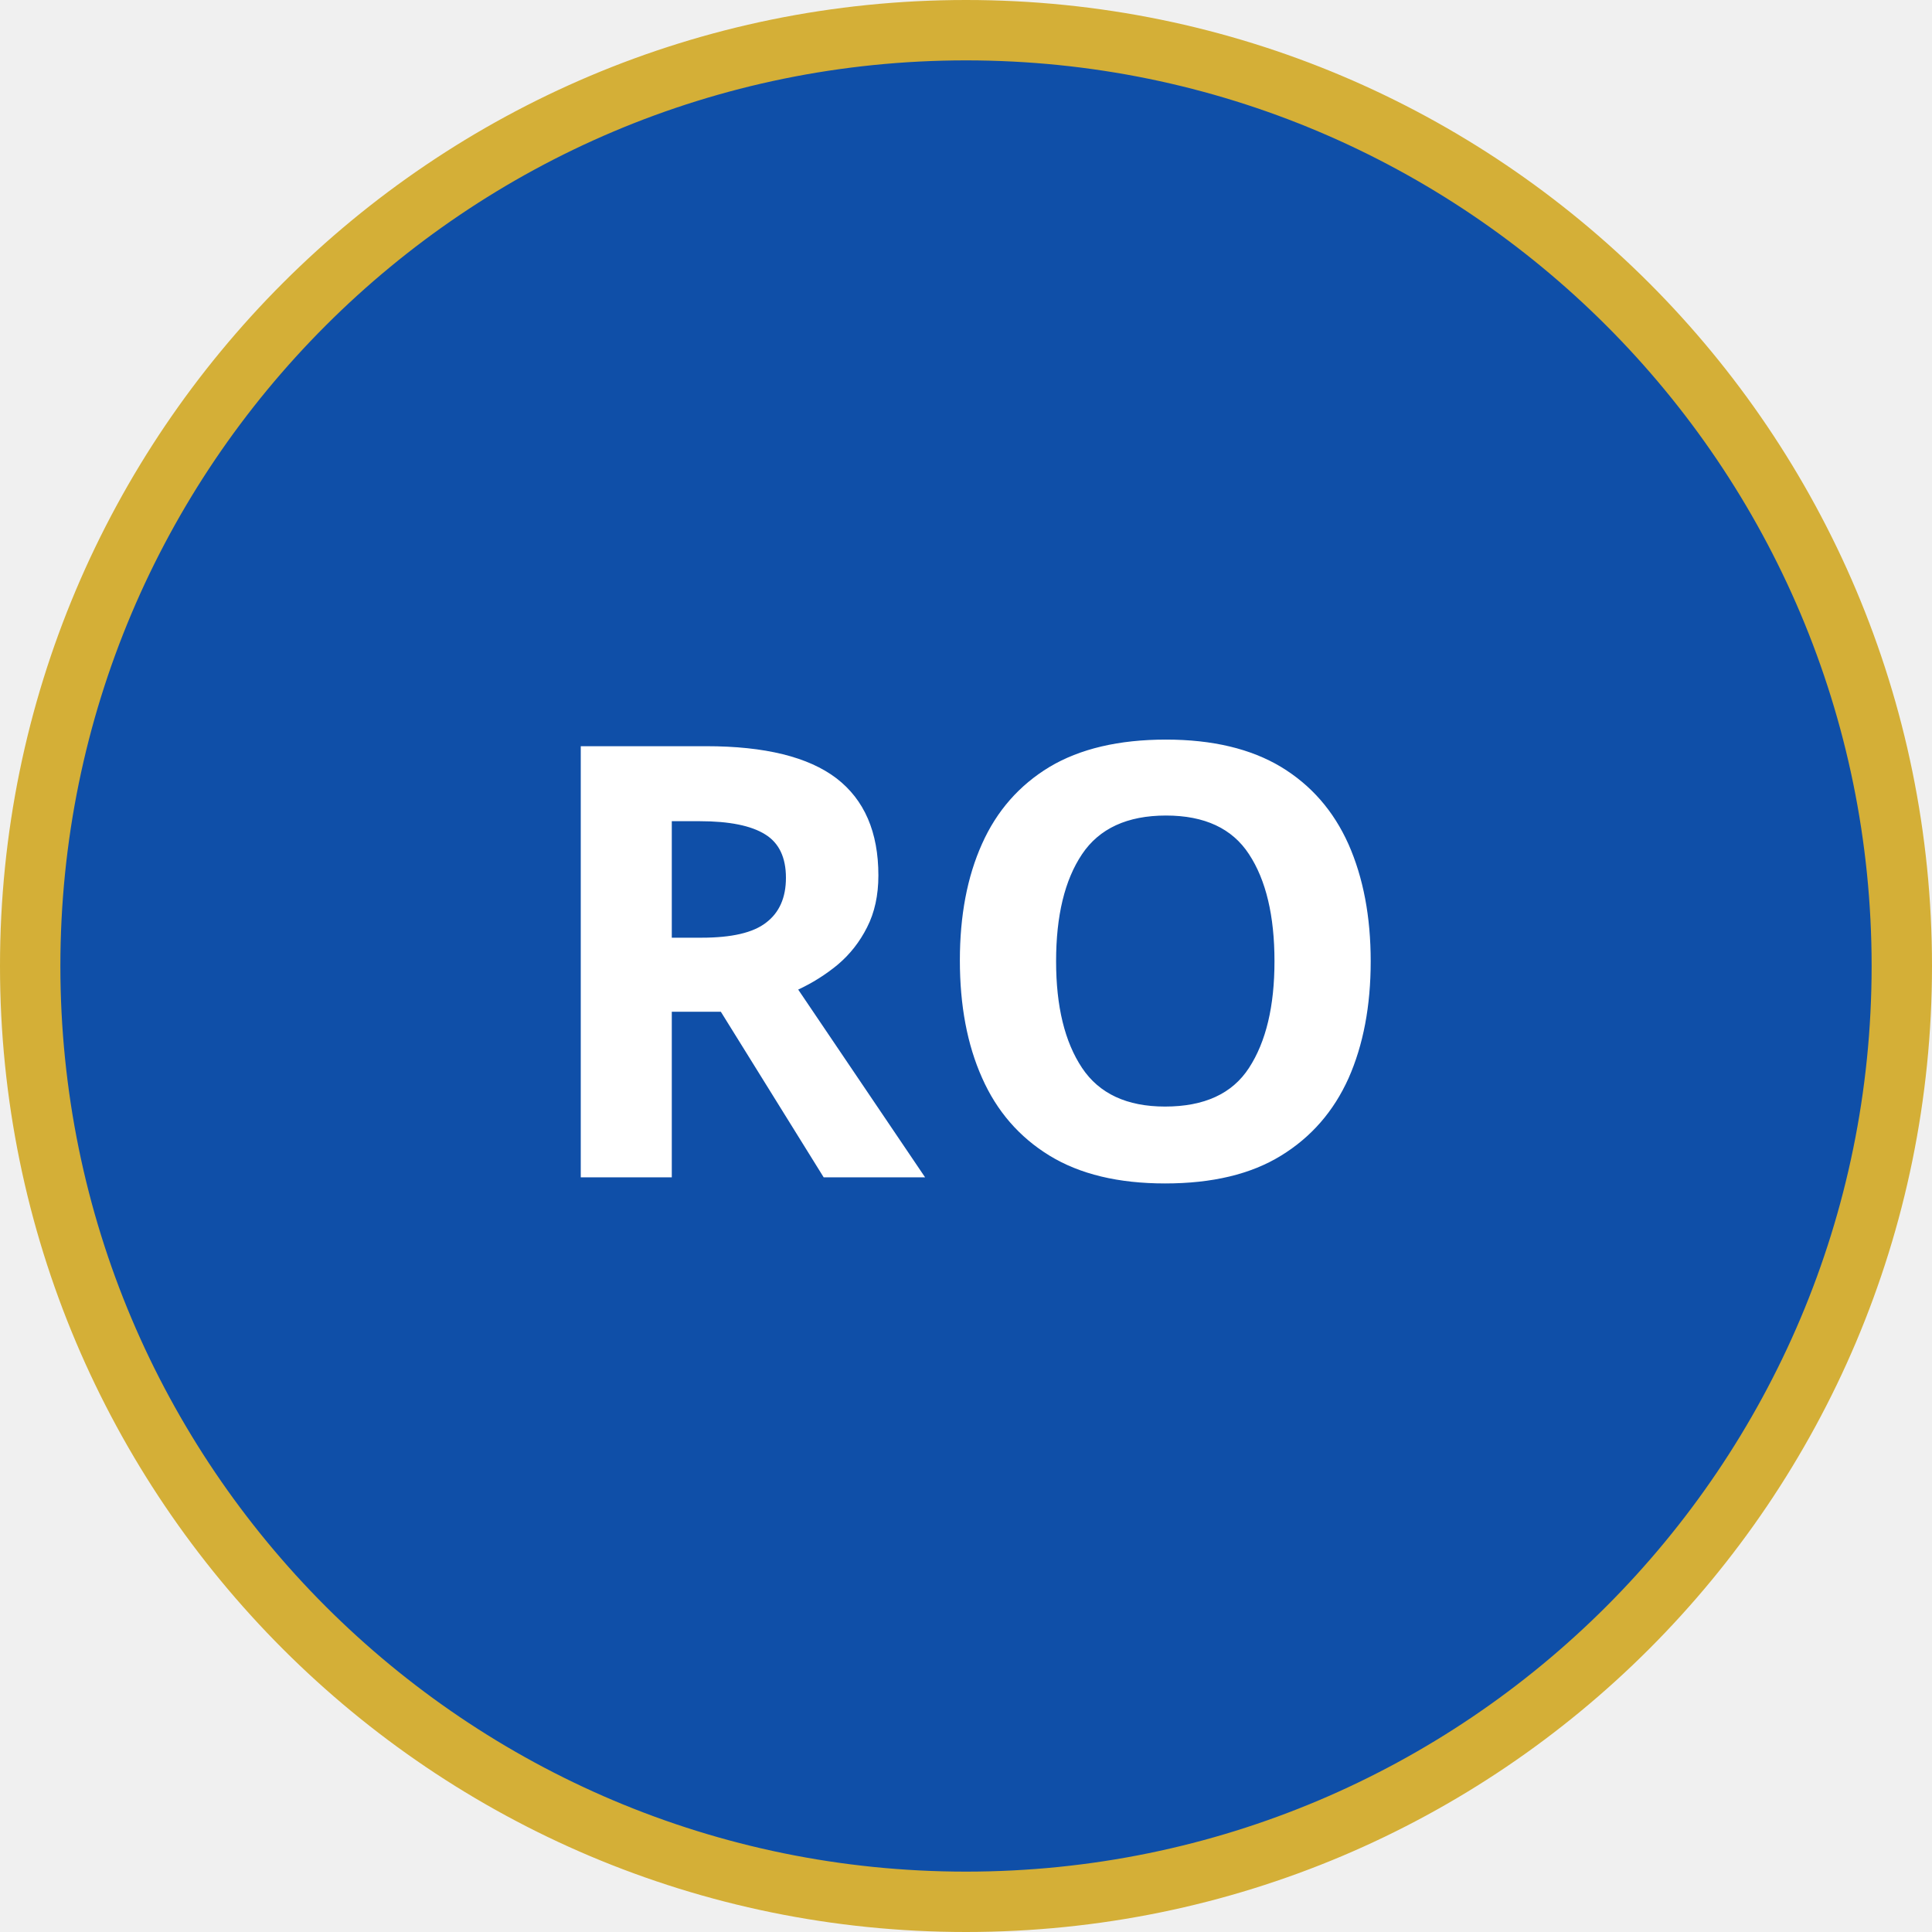
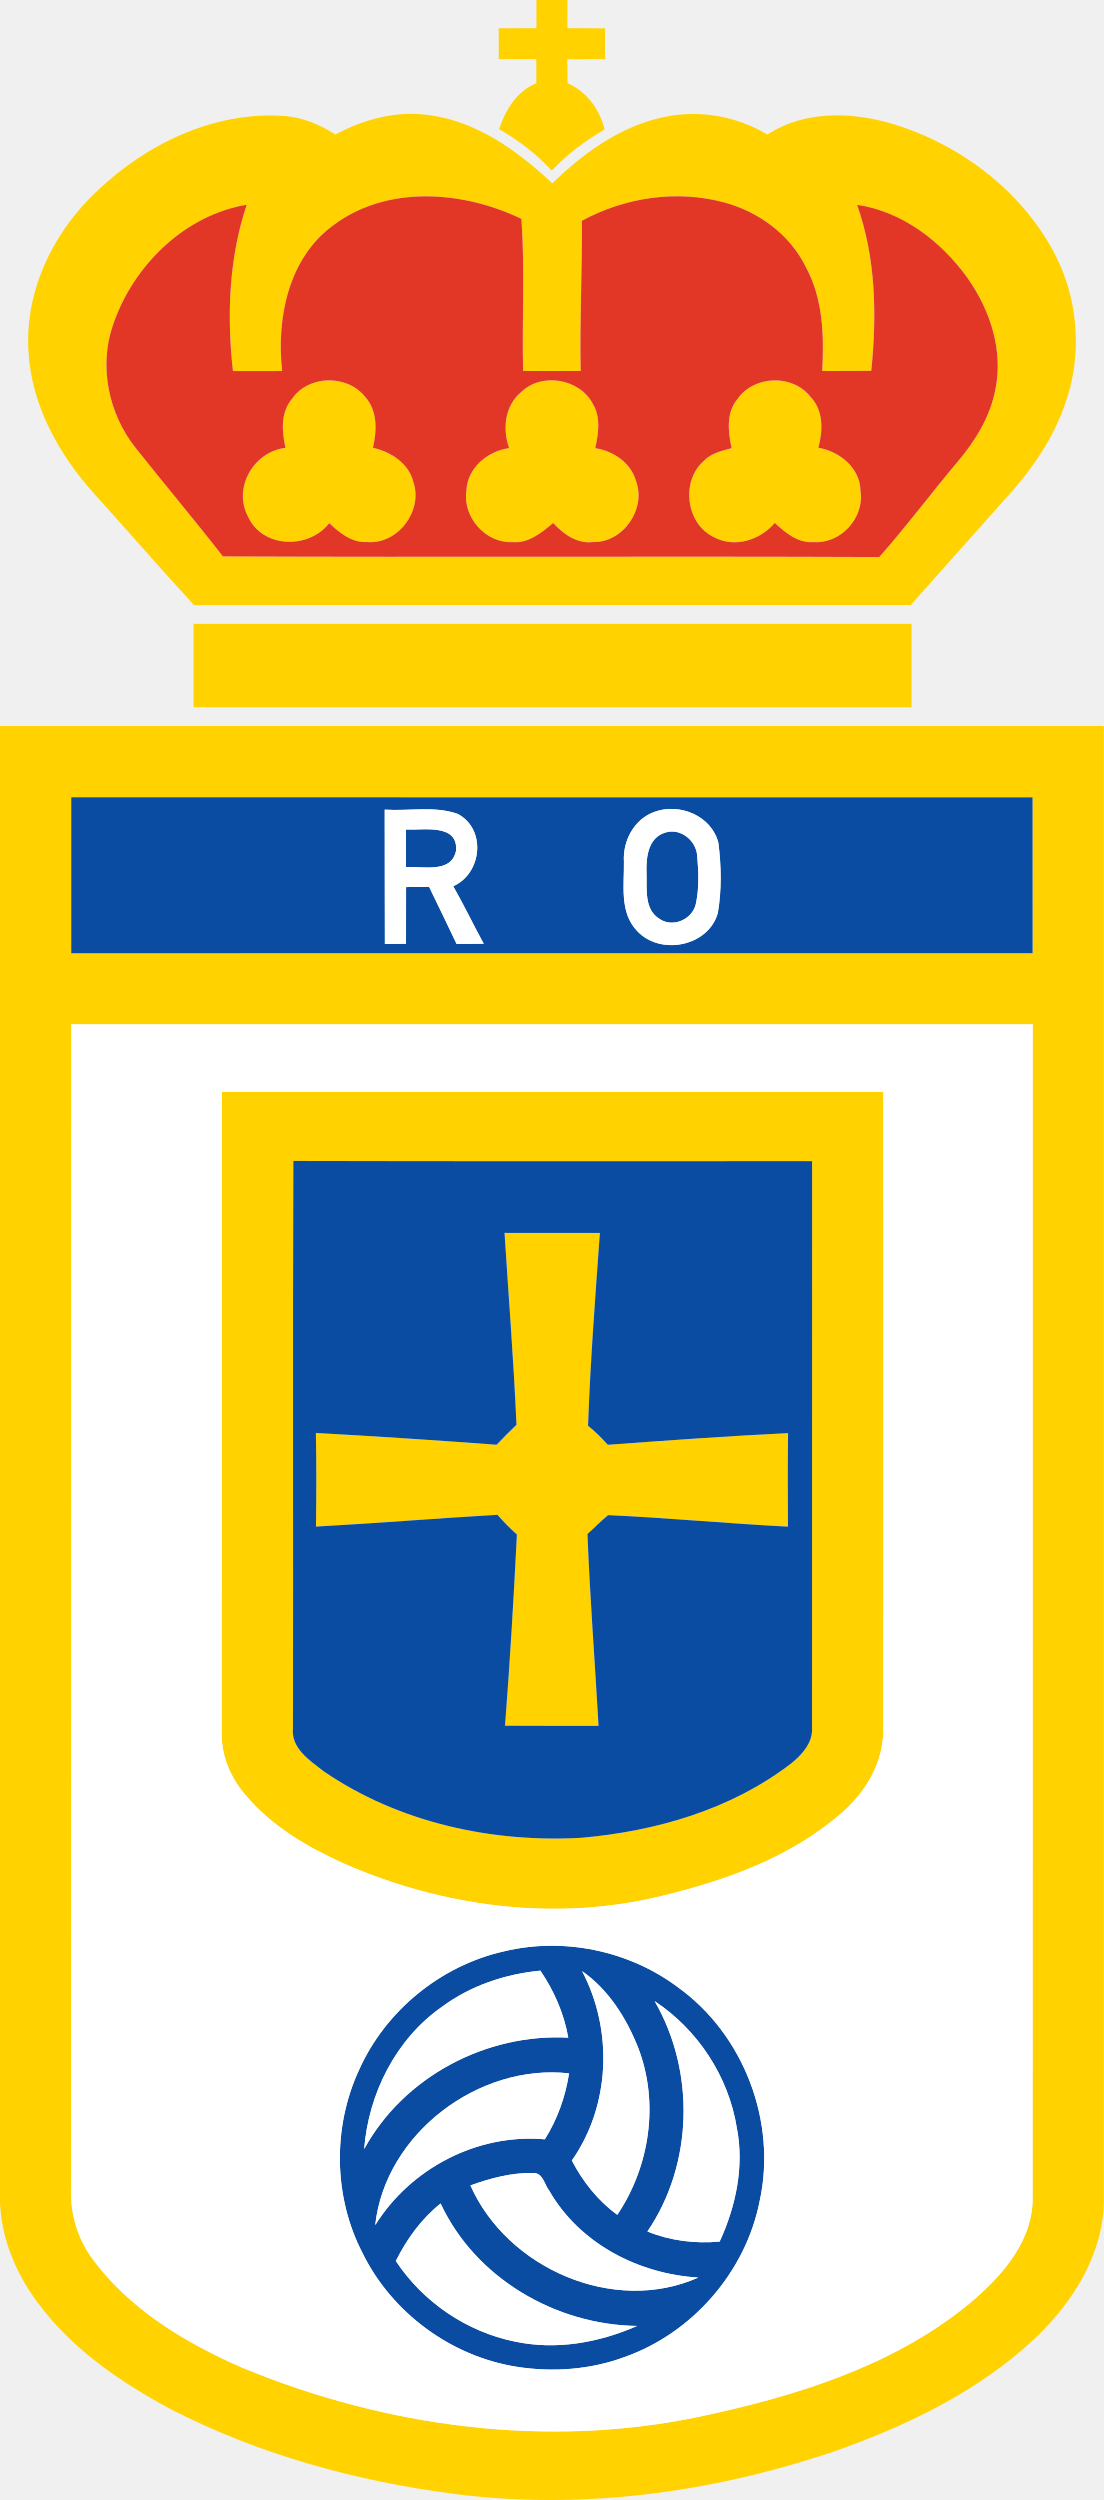
- <svg xmlns="http://www.w3.org/2000/svg" viewBox="0 0 64 64" role="img" aria-label="Real Oviedo">
-   <circle cx="32" cy="32" r="31" fill="#0f4fa8" stroke="#d4af37" stroke-width="2" />
-   <text x="32" y="39" text-anchor="middle" font-family="Verdana, sans-serif" font-size="20" font-weight="700" fill="#ffffff">RO</text>
+ <svg xmlns="http://www.w3.org/2000/svg" viewBox="1.63 4.14 205.26 464.86">
+   <path d="M116.5 17.75h5.75v5.24c2.33.01 4.67.01 7.01.03-.01 1.9-.01 3.81-.01 5.72-2.34.01-4.68.01-7.01.02.01 1.49.02 2.98.04 4.47 3.59 1.54 5.96 4.87 6.9 8.58-3.6 2.09-6.95 4.61-9.81 7.66-2.84-3.06-6.17-5.64-9.81-7.69 1.18-3.61 3.28-7.05 6.93-8.57v-4.46c-2.33 0-4.66 0-6.99-.01 0-1.91 0-3.82-.01-5.73 2.34-.01 4.68-.01 7.01-.02z" style="fill:#ffd200" transform="translate(-15.125 -13.61)" data-source="https://football-logos.cc" />
+   <path d="M35.05 53.05c9.06-8.58 21.44-14.51 34.12-13.76 3.59.16 6.97 1.57 9.96 3.48 5.2-2.8 11.13-4.43 17.06-3.66 9.07 1.07 16.78 6.65 23.26 12.73 5.64-5.47 12.27-10.34 20.04-12.16 6.73-1.65 14.02-.48 19.95 3.09 7.46-4.83 16.99-4.2 25.08-1.41 11.67 4 22.14 12.12 28.06 23.04 4.68 8.6 5.54 19.18 2.24 28.41-2.29 6.7-6.45 12.59-11.2 17.77-5.83 6.56-11.7 13.09-17.52 19.67-44.41.01-88.83-.02-133.25.02-6.27-6.8-12.32-13.79-18.52-20.65-6.62-7.33-11.76-16.54-12.28-26.58-.71-11.35 4.75-22.41 13-29.99m43.63 6.63c-8.33 6.1-10.55 17.33-9.46 27.06-3.05-.01-6.1-.01-9.15.01-1.16-10.34-.76-21 2.56-30.93-11.6 1.95-21.1 11.34-24.83 22.26-2.72 7.71-.88 16.59 4.16 22.93 5.36 6.77 10.94 13.37 16.24 20.2 40.69.18 81.37-.06 122.05.12 5.04-5.7 9.6-11.81 14.49-17.63 3.35-3.93 6.17-8.49 7.12-13.63 1.46-7.23-1.03-14.74-5.21-20.64-4.88-6.78-12.09-12.35-20.53-13.6 3.51 9.87 3.7 20.56 2.64 30.88q-4.575.03-9.12.03c.36-6.55.16-13.45-3.06-19.35-2.94-6.03-8.78-10.29-15.19-12-8.81-2.39-18.46-.93-26.43 3.41.06 9.31-.43 18.61-.23 27.93h-10.71c-.22-9.42.36-18.87-.31-28.28-10.88-5.23-24.95-6.36-35.03 1.23" style="fill:#ffd200" transform="translate(-15.125 -13.61)" />
+   <path d="M71.01 91.97c3-4.47 10.18-4.66 13.56-.53 2.41 2.6 2.29 6.35 1.53 9.57 3.36.76 6.68 2.88 7.54 6.43 1.78 5.34-2.93 11.57-8.58 11.1-2.85.17-5.14-1.67-7.08-3.51-3.81 4.9-12.45 4.7-15.11-1.23-2.86-5.35 1.08-12.08 6.97-12.77-.67-3.04-.96-6.5 1.17-9.06M113.65 90.67c3.81-3.75 10.94-2.52 13.36 2.21 1.49 2.5 1.02 5.5.43 8.2 3.35.54 6.57 2.66 7.56 6.05 2 5.2-2.36 11.58-7.99 11.41-2.97.37-5.49-1.48-7.4-3.54-2.15 1.79-4.55 3.83-7.55 3.55-4.99.27-9.31-4.64-8.58-9.55.16-4.25 3.94-7.36 7.95-7.93-1.28-3.54-.82-7.89 2.22-10.4M153.9 91.93c3.05-4.4 10.24-4.65 13.54-.41 2.47 2.53 2.34 6.3 1.49 9.48 3.94.7 7.74 3.72 7.83 7.98.8 5.01-3.65 9.96-8.74 9.57-2.9.22-5.22-1.72-7.2-3.57-2.75 3.24-7.52 4.75-11.41 2.61-5.11-2.5-6.06-10.32-1.86-14.07 1.36-1.48 3.38-1.93 5.24-2.44-.64-3.05-1.07-6.58 1.11-9.15M52.75 133.75h133.5v15.5H52.75zM16.75 152.75H222c.01 91.42-.01 182.85.01 274.27-.12 9.86-5.7 18.72-12.62 25.36-10.78 10.17-24.44 16.66-38.31 21.46-22.42 7.46-46.47 10.69-69.98 7.62-18.23-2.38-36.26-7.32-52.65-15.77-10.7-5.72-21.11-13.13-27.33-23.8-2.58-4.51-4.2-9.62-4.37-14.83zM30 166v29c59.59 0 119.17.01 178.76-.01-.02-9.66-.01-19.32-.01-28.98C149.17 165.99 89.59 166 30 166m.01 42.22c-.03 71.94.02 143.88-.03 215.83-.27 4.7.95 9.41 3.66 13.29 6.92 9.68 17.5 16.02 28.24 20.7 26.69 11.05 56.66 15.04 85.08 9.05 17.52-3.74 35.39-9.18 49.54-20.59 5.95-4.89 11.98-11.3 12.26-19.43.04-72.95 0-145.9.02-218.85-59.59.01-119.18 0-178.77 0" style="fill:#ffd200" transform="translate(-15.125 -13.61)" />
+   <path d="M58.01 220.78c40.99-.01 81.99-.01 122.98 0 .01 39.4.03 78.8 0 118.2.18 6.33-3.26 12.1-7.97 16.07-9.32 8.07-21.26 12.34-33.07 15.2-19.7 4.89-40.77 2.13-59.23-5.98-6.82-3.07-13.51-6.98-18.36-12.8-2.71-3.17-4.48-7.24-4.37-11.47.02-39.74 0-79.48.02-119.22m13.22 118.28c-.43 3.75 3.14 6.05 5.71 8.05 13.92 9.54 31.28 13.32 47.99 12.36 13.79-1.22 27.73-5.23 38.84-13.75 2.06-1.63 4.16-3.9 3.98-6.72.01-35.11-.01-70.23.01-105.34-32.16-.02-64.31.05-96.46-.04-.13 35.15 0 70.29-.07 105.44" style="fill:#ffd200" transform="translate(-15.125 -13.61)" />
+   <path d="M110.57 247c5.91.01 11.82-.01 17.73.01-.86 11.94-1.78 23.89-2.2 35.86 1.33 1.05 2.53 2.26 3.67 3.53 11.17-.82 22.34-1.63 33.52-2.17-.07 5.8-.05 11.59-.02 17.39-11.15-.57-22.29-1.63-33.44-2.14-1.34 1.1-2.54 2.36-3.84 3.5.46 11.91 1.39 23.79 2.06 35.69-5.8-.02-11.6.01-17.39-.03.92-11.83 1.61-23.69 2.21-35.55a43 43 0 0 1-3.62-3.67c-11.25.64-22.48 1.58-33.74 2.19.07-5.8.1-11.61-.02-17.41 11.21.62 22.42 1.36 33.61 2.19 1.2-1.27 2.43-2.51 3.69-3.71-.52-11.91-1.47-23.79-2.22-35.68" style="fill:#ffd200" transform="translate(-15.125 -13.61)" />
+   <path d="M78.68 59.68c10.08-7.59 24.15-6.46 35.03-1.23.67 9.41.09 18.86.31 28.28h10.71c-.2-9.32.29-18.62.23-27.93 7.97-4.34 17.62-5.8 26.43-3.41 6.41 1.71 12.25 5.97 15.19 12 3.22 5.9 3.42 12.8 3.06 19.35q4.545 0 9.12-.03c1.06-10.32.87-21.01-2.64-30.88 8.44 1.25 15.65 6.82 20.53 13.6 4.18 5.9 6.67 13.41 5.21 20.64-.95 5.14-3.77 9.7-7.12 13.63-4.89 5.82-9.45 11.93-14.49 17.63-40.68-.18-81.36.06-122.05-.12-5.3-6.83-10.88-13.43-16.24-20.2-5.04-6.34-6.88-15.22-4.16-22.93 3.73-10.92 13.23-20.31 24.83-22.26-3.32 9.93-3.72 20.59-2.56 30.93 3.05-.02 6.1-.02 9.15-.01-1.09-9.73 1.13-20.96 9.46-27.06m-7.67 32.29c-2.13 2.56-1.84 6.02-1.17 9.06-5.89.69-9.83 7.42-6.97 12.77 2.66 5.93 11.3 6.13 15.11 1.23 1.94 1.84 4.23 3.68 7.08 3.51 5.65.47 10.36-5.76 8.58-11.1-.86-3.55-4.18-5.67-7.54-6.43.76-3.22.88-6.97-1.53-9.57-3.38-4.13-10.56-3.94-13.56.53m42.64-1.3c-3.04 2.51-3.5 6.86-2.22 10.4-4.01.57-7.79 3.68-7.95 7.93-.73 4.91 3.59 9.82 8.58 9.55 3 .28 5.4-1.76 7.55-3.55 1.91 2.06 4.43 3.91 7.4 3.54 5.63.17 9.99-6.21 7.99-11.41-.99-3.39-4.21-5.51-7.56-6.05.59-2.7 1.06-5.7-.43-8.2-2.42-4.73-9.55-5.96-13.36-2.21m40.25 1.26c-2.18 2.57-1.75 6.1-1.11 9.15-1.86.51-3.88.96-5.24 2.44-4.2 3.75-3.25 11.57 1.86 14.07 3.89 2.14 8.66.63 11.41-2.61 1.98 1.85 4.3 3.79 7.2 3.57 5.09.39 9.54-4.56 8.74-9.57-.09-4.26-3.89-7.28-7.83-7.98.85-3.18.98-6.95-1.49-9.48-3.3-4.24-10.49-3.99-13.54.41" style="fill:#e23627" transform="translate(-15.125 -13.61)" />
+   <path d="M30 166c59.59 0 119.17-.01 178.75.01 0 9.66-.01 19.32.01 28.98-59.59.02-119.17.01-178.76.01zm58.29 2.3c.03 8.32-.01 16.65.03 24.98l3.93-.04c-.01-3.52-.01-7.03.01-10.55 1.43 0 2.86-.01 4.29-.02 1.73 3.53 3.42 7.07 5.11 10.61 1.68-.02 3.36-.04 5.04-.05-1.94-3.54-3.67-7.19-5.67-10.69 5.37-2.38 6.2-10.65.81-13.46-4.33-1.52-9.05-.48-13.55-.78m50.22.39c-3.81 1.32-5.98 5.38-5.74 9.29.07 4.31-.86 9.42 2.43 12.85 4.28 4.69 13.34 2.93 15.04-3.36.72-4.28.64-8.71.09-13.01-1.26-4.98-7.14-7.45-11.82-5.77" style="fill:#094ca1" transform="translate(-15.125 -13.61)" data-source="https://football-logos.cc" />
+   <path d="M92.24 172c3.25.15 9.76-1.17 9.31 3.96-.9 4.28-6.15 2.79-9.31 3.04.01-2.34.01-4.67 0-7M140.44 172.57c2.87-.94 5.86 1.53 5.96 4.44.27 2.94.37 5.97-.27 8.88-.66 2.84-4.27 4.41-6.72 2.74-2.96-1.78-2.33-5.71-2.44-8.63-.1-2.8.3-6.49 3.47-7.43M71.23 339.06c.07-35.15-.06-70.29.07-105.44 32.15.09 64.3.02 96.46.04-.02 35.11 0 70.23-.01 105.34.18 2.82-1.92 5.09-3.98 6.72-11.11 8.52-25.05 12.53-38.84 13.75-16.71.96-34.07-2.82-47.99-12.36-2.57-2-6.14-4.3-5.71-8.05M110.57 247c.75 11.89 1.7 23.77 2.22 35.68-1.26 1.2-2.49 2.44-3.69 3.71-11.19-.83-22.4-1.57-33.61-2.19.12 5.8.09 11.61.02 17.41 11.26-.61 22.49-1.55 33.74-2.19 1.13 1.29 2.34 2.52 3.62 3.67-.6 11.86-1.29 23.72-2.21 35.55 5.79.04 11.59.01 17.39.03-.67-11.9-1.6-23.78-2.06-35.69 1.3-1.14 2.5-2.4 3.84-3.5 11.15.51 22.29 1.57 33.44 2.14-.03-5.8-.05-11.59.02-17.39-11.18.54-22.35 1.35-33.52 2.17-1.14-1.27-2.34-2.48-3.67-3.53.42-11.97 1.34-23.92 2.2-35.86-5.91-.02-11.82 0-17.73-.01M110.43 380.6c11.06-2.68 23.21-.18 32.33 6.63 12.32 8.82 18.51 25.1 15.23 39.89-2.61 13.11-12.49 24.45-25.08 28.9-6.36 2.36-13.33 2.87-20.01 1.83-12.22-1.91-23.27-10.03-28.72-21.13-5.43-10.44-5.61-23.4-.67-34.06 4.9-11 15.17-19.4 26.92-22.06m-11.47 10.29c-8.59 5.98-13.67 16.13-14.49 26.46 7.37-13.46 22.71-21.53 37.95-20.71-.79-4.49-2.63-8.7-5.19-12.46-6.53.63-12.97 2.78-18.27 6.71m26.03-6.62c5.79 10.99 5.27 24.98-1.9 35.22 2.04 3.93 4.85 7.48 8.45 10.09 6.04-8.99 7.81-20.82 3.9-31.01-2.17-5.52-5.52-10.86-10.45-14.3m13.49 5.58c7.57 13.04 7.19 30.32-1.34 42.83 4.25 1.74 8.87 2.29 13.43 1.88 3.01-6.54 4.59-13.95 3.2-21.1-1.52-9.57-7.24-18.28-15.29-23.61M86.52 431.5c6.6-10.59 19.05-17.07 31.54-15.96 2.35-3.73 3.83-7.92 4.51-12.26-16.83-1.88-34.19 11.23-36.05 28.22m17.71-7.38c6.84 15.43 26.69 24.11 42.35 17.13-11.08-.66-22.05-6.32-27.67-16.11-.91-1.14-1.16-3.31-2.95-3.34-4.02-.08-7.97.95-11.73 2.32m-13.87 14.05c5.06 7.64 13.17 13.17 22.17 14.99 7.65 1.62 15.59.2 22.68-2.91-15.15-.2-30.05-8.88-36.53-22.77-3.58 2.86-6.29 6.61-8.32 10.69" style="fill:#094ca1" transform="translate(-15.125 -13.61)" />
+   <path d="M88.29 168.3c4.5.3 9.22-.74 13.55.78 5.39 2.81 4.56 11.08-.81 13.46 2 3.5 3.73 7.15 5.67 10.69-1.68.01-3.36.03-5.04.05-1.69-3.54-3.38-7.08-5.11-10.61-1.43.01-2.86.02-4.29.02-.02 3.52-.02 7.03-.01 10.55l-3.93.04c-.04-8.33 0-16.66-.03-24.98m3.95 3.7c.01 2.33.01 4.66 0 7 3.16-.25 8.41 1.24 9.31-3.04.45-5.13-6.06-3.81-9.31-3.96M138.51 168.69c4.68-1.68 10.56.79 11.82 5.77.55 4.3.63 8.73-.09 13.01-1.7 6.29-10.76 8.05-15.04 3.36-3.29-3.43-2.36-8.54-2.43-12.85-.24-3.91 1.93-7.97 5.74-9.29m1.93 3.88c-3.17.94-3.57 4.63-3.47 7.43.11 2.92-.52 6.85 2.44 8.63 2.45 1.67 6.06.1 6.72-2.74.64-2.91.54-5.94.27-8.88-.1-2.91-3.09-5.38-5.96-4.44M30.01 208.22c59.59 0 119.18.01 178.77 0-.02 72.95.02 145.9-.02 218.85-.28 8.13-6.31 14.54-12.26 19.43-14.15 11.41-32.02 16.85-49.54 20.59-28.42 5.99-58.39 2-85.08-9.05-10.74-4.68-21.32-11.02-28.24-20.7-2.71-3.88-3.93-8.59-3.66-13.29.05-71.95 0-143.89.03-215.83m28 12.56c-.02 39.74 0 79.48-.02 119.22-.11 4.23 1.66 8.3 4.37 11.47 4.85 5.82 11.54 9.73 18.36 12.8 18.46 8.11 39.53 10.87 59.23 5.98 11.81-2.86 23.75-7.13 33.07-15.2 4.71-3.97 8.15-9.74 7.97-16.07.03-39.4.01-78.8 0-118.2-40.99-.01-81.99-.01-122.98 0m52.42 159.82c-11.75 2.66-22.02 11.06-26.92 22.06-4.94 10.66-4.76 23.62.67 34.06 5.45 11.1 16.5 19.22 28.72 21.13 6.68 1.04 13.65.53 20.01-1.83 12.59-4.45 22.47-15.79 25.08-28.9 3.28-14.79-2.91-31.07-15.23-39.89-9.12-6.81-21.27-9.31-32.33-6.63" style="fill:#fff" transform="translate(-15.125 -13.61)" />
+   <path d="M98.96 390.89c5.3-3.93 11.74-6.08 18.27-6.71 2.56 3.76 4.4 7.97 5.19 12.46-15.24-.82-30.58 7.25-37.95 20.71.82-10.33 5.9-20.48 14.49-26.46M124.99 384.27c4.93 3.44 8.28 8.78 10.45 14.3 3.91 10.19 2.14 22.02-3.9 31.01-3.6-2.61-6.41-6.16-8.45-10.09 7.17-10.24 7.69-24.23 1.9-35.22" style="fill:#fff" transform="translate(-15.125 -13.61)" />
+   <path d="M138.48 389.85c8.05 5.33 13.77 14.04 15.29 23.61 1.39 7.15-.19 14.56-3.2 21.1-4.56.41-9.18-.14-13.43-1.88 8.53-12.51 8.91-29.79 1.34-42.83M86.52 431.5c1.86-16.99 19.22-30.1 36.05-28.22-.68 4.34-2.16 8.53-4.51 12.26-12.49-1.11-24.94 5.37-31.54 15.96M104.23 424.12c3.76-1.37 7.71-2.4 11.73-2.32 1.79.03 2.04 2.2 2.95 3.34 5.62 9.79 16.59 15.45 27.67 16.11-15.66 6.98-35.51-1.7-42.35-17.13" style="fill:#fff" transform="translate(-15.125 -13.61)" />
+   <path d="M90.36 438.17c2.03-4.08 4.74-7.83 8.32-10.69 6.48 13.89 21.38 22.57 36.53 22.77-7.09 3.11-15.03 4.53-22.68 2.91-9-1.82-17.11-7.35-22.17-14.99" style="fill:#fff" transform="translate(-15.125 -13.61)" data-source="https://football-logos.cc" />
</svg>
